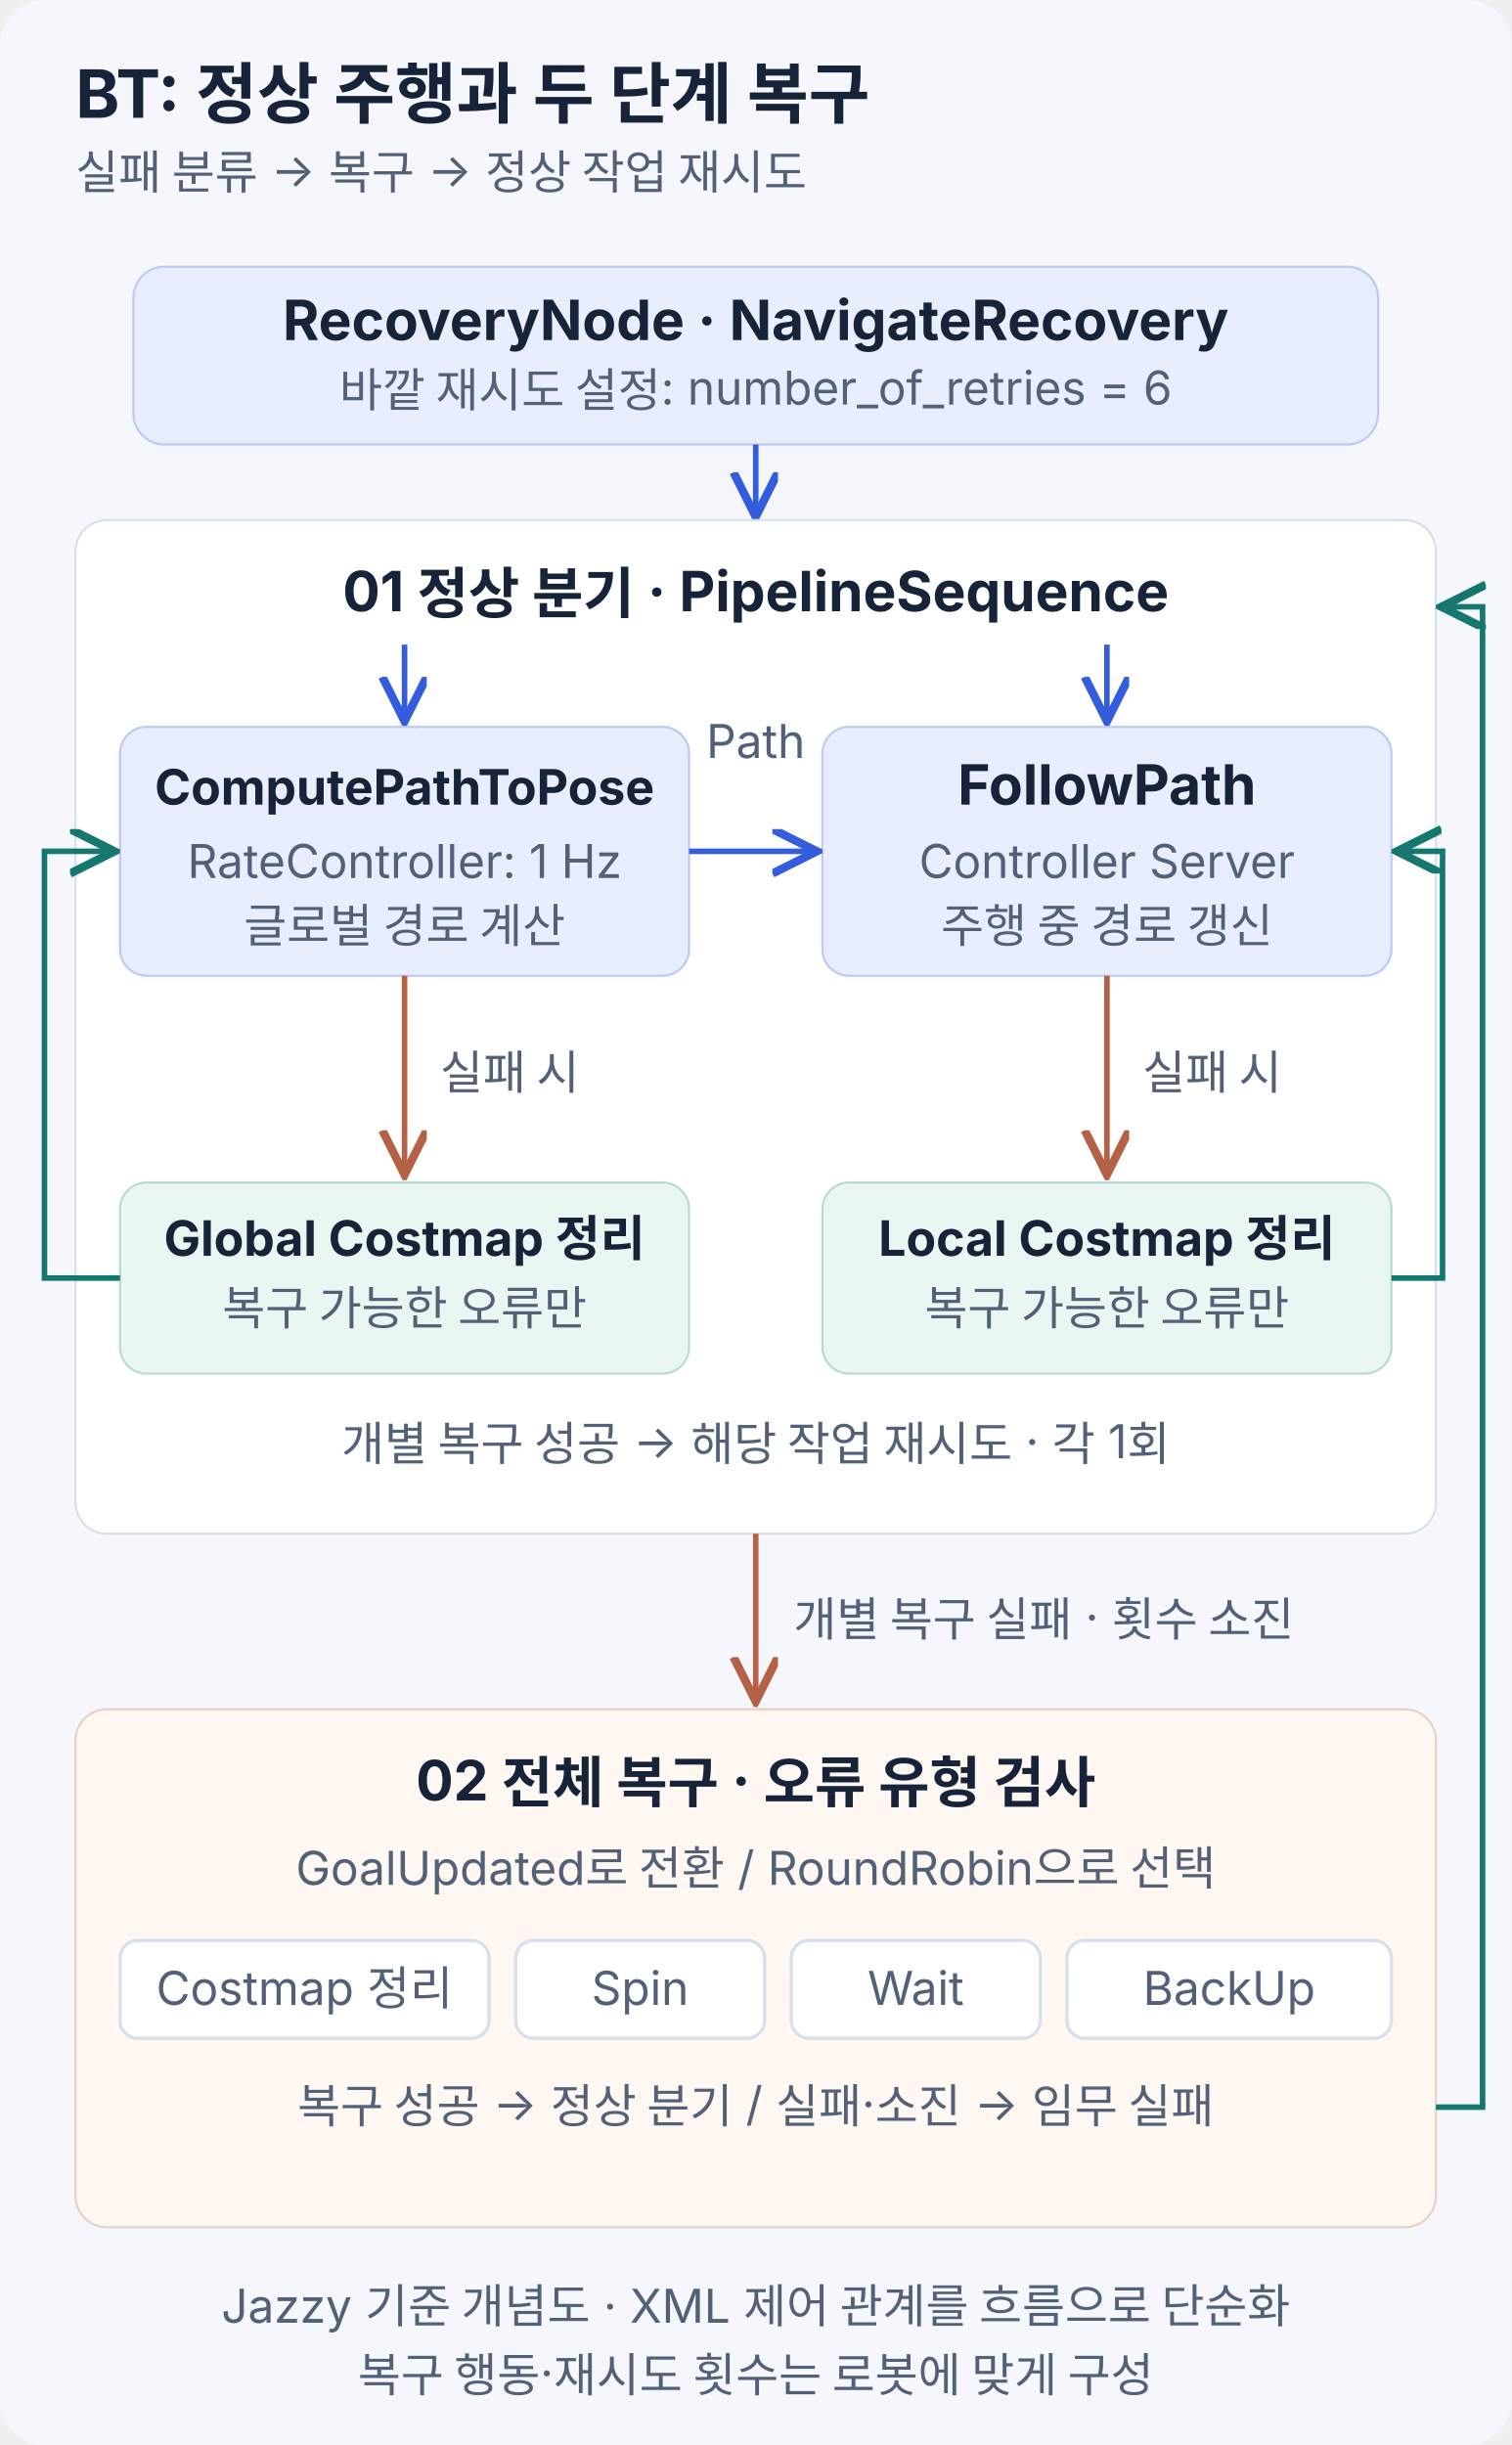
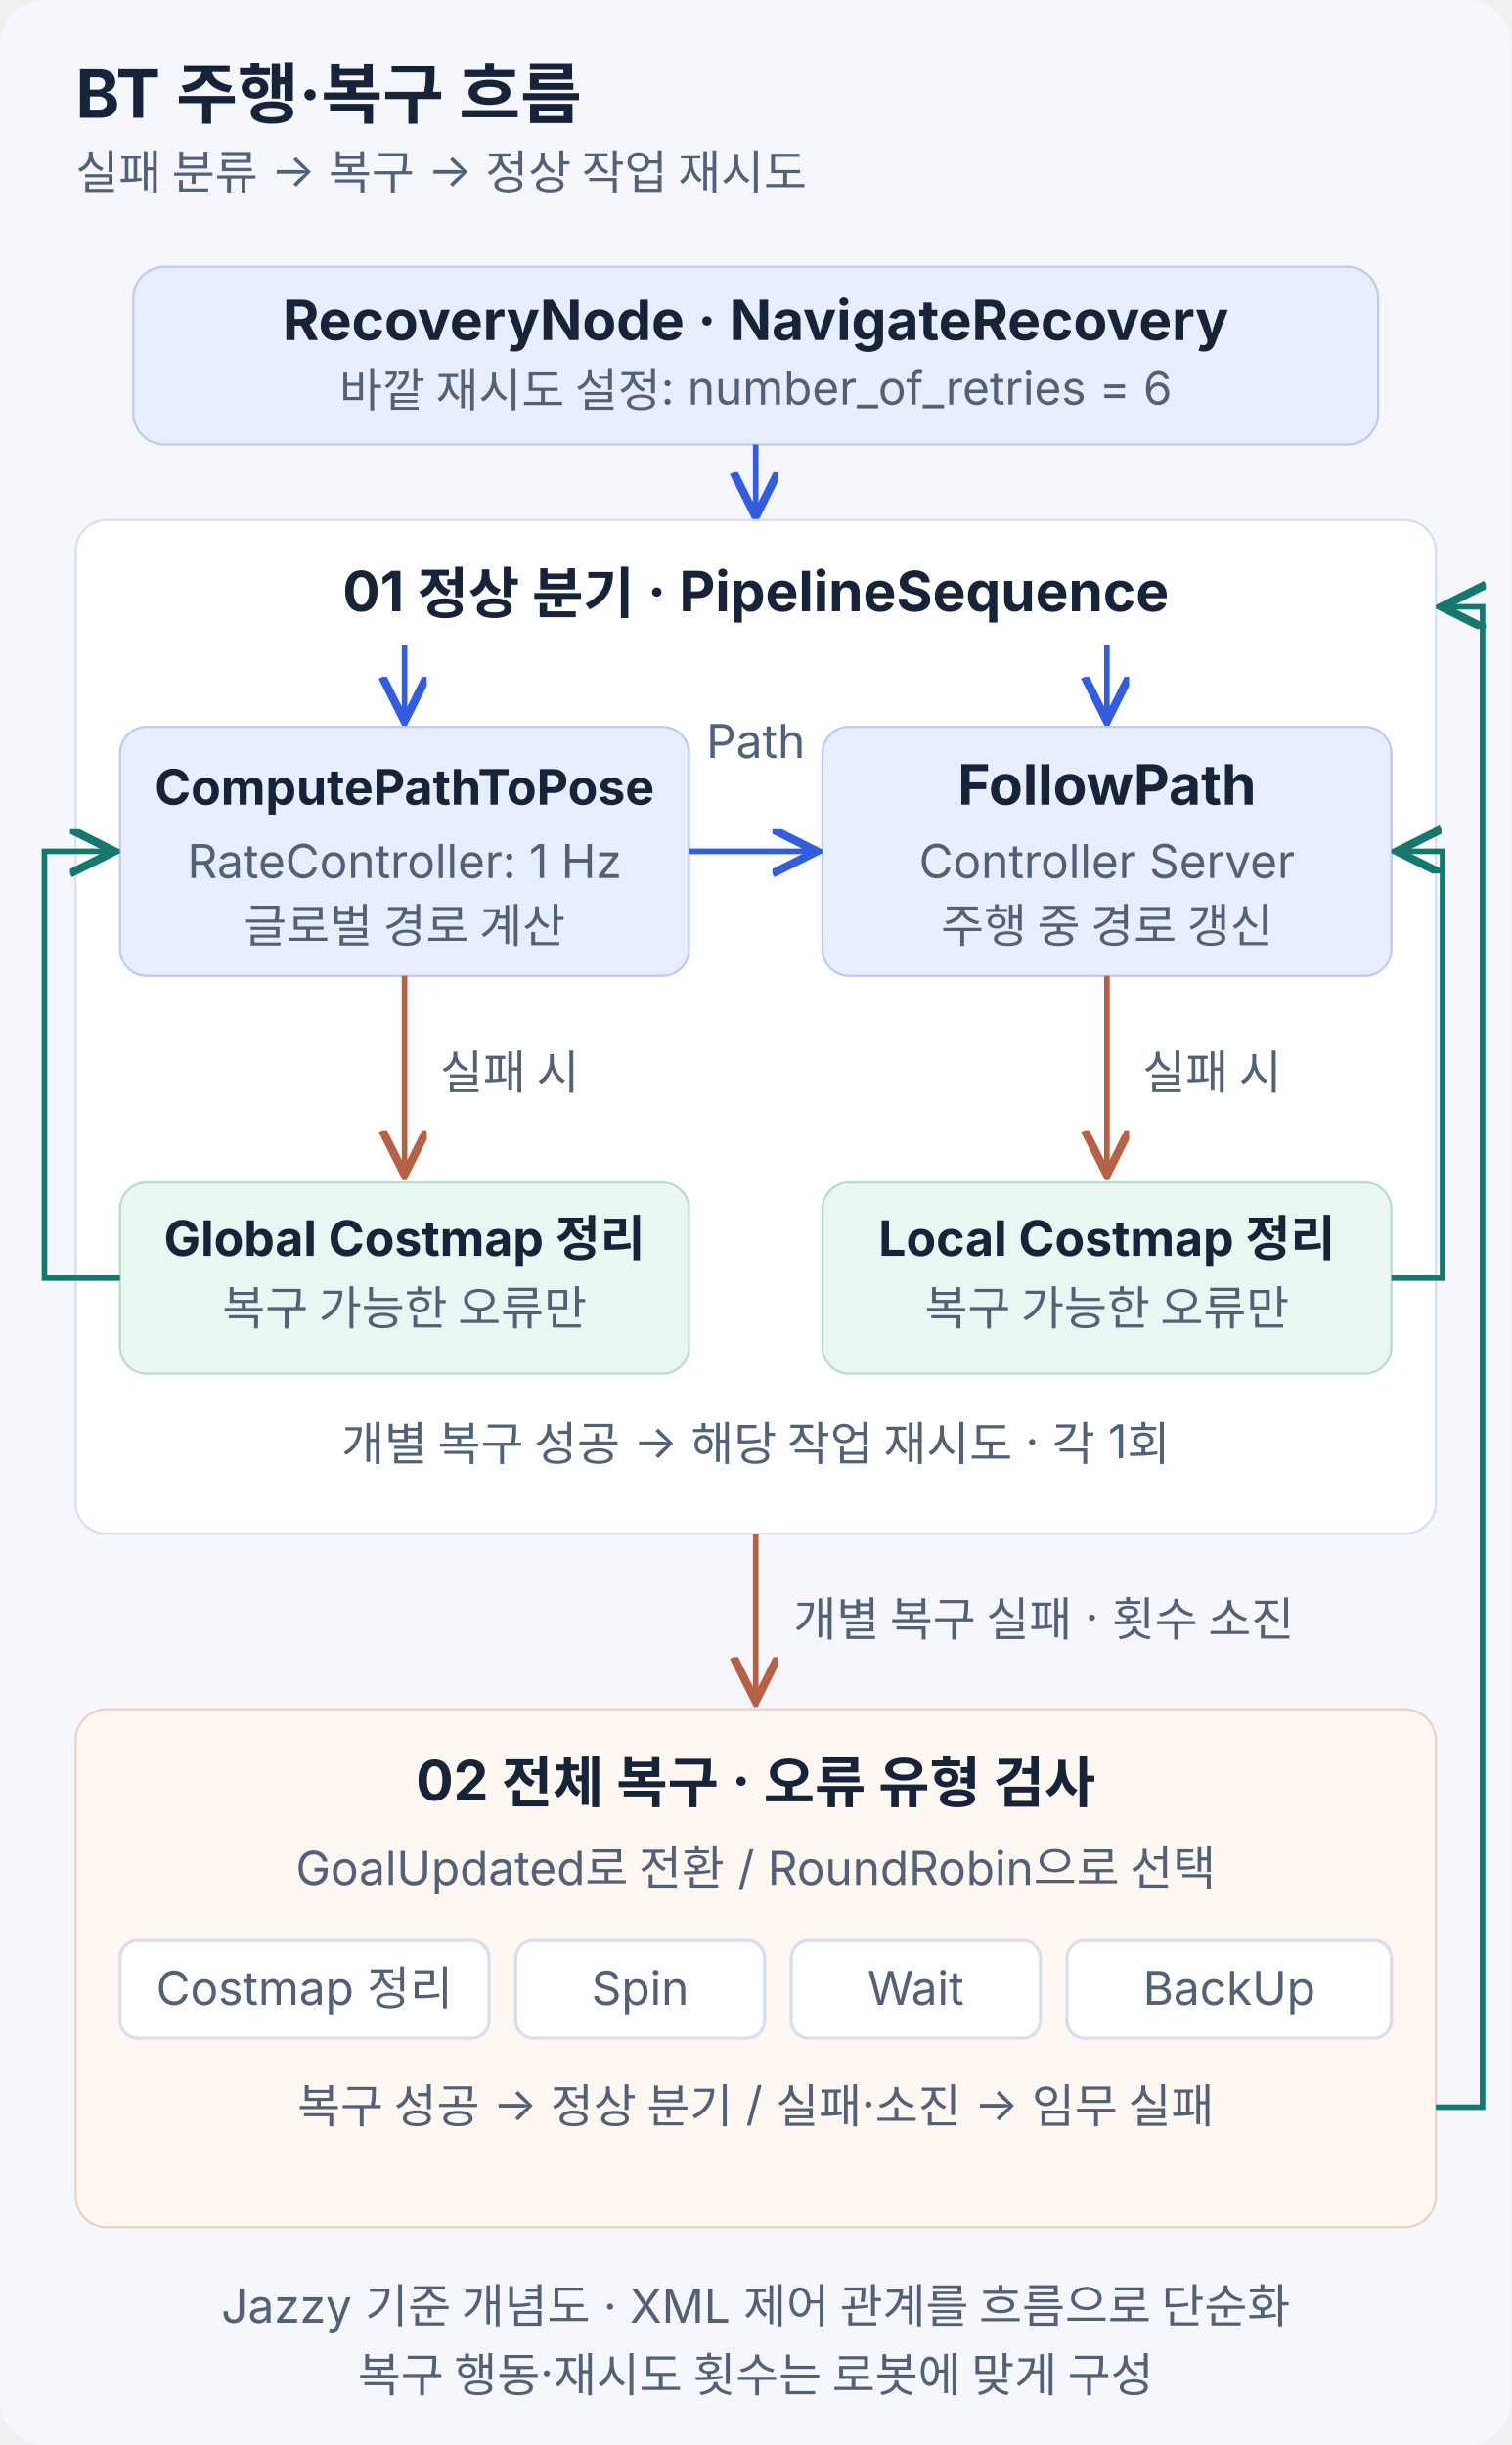
<svg xmlns="http://www.w3.org/2000/svg" width="680" height="1100" viewBox="0 0 680 1100" role="img" aria-labelledby="title desc">
  <defs>
    <marker id="arrow" markerWidth="9" markerHeight="9" refX="7" refY="4" orient="auto">
      <path d="M0 0 8 4 0 8" fill="none" stroke="#345dde" stroke-width="1.5" />
    </marker>
    <marker id="failure" markerWidth="9" markerHeight="9" refX="7" refY="4" orient="auto">
      <path d="M0 0 8 4 0 8" fill="none" stroke="#b56146" stroke-width="1.5" />
    </marker>
    <marker id="retry" markerWidth="9" markerHeight="9" refX="7" refY="4" orient="auto">
      <path d="M0 0 8 4 0 8" fill="none" stroke="#15786f" stroke-width="1.5" />
    </marker>
    <style>
      text{font-family:system-ui,-apple-system,"Noto Sans KR",sans-serif;fill:#172339}
      .title{font-size:30px;font-weight:750}.label{font-size:25px;font-weight:700}.small{font-size:22px;font-weight:700}.note{font-size:21px;fill:#526178}
      .card{fill:#fff;stroke:#d8e0ed;stroke-width:1.5}.flow{fill:none;stroke:#345dde;stroke-width:2.5;marker-end:url(#arrow)}
      .fail{fill:none;stroke:#b56146;stroke-width:2.5;marker-end:url(#failure)}.retry{fill:none;stroke:#15786f;stroke-width:2.5;marker-end:url(#retry)}
    </style>
  </defs>
  <rect width="680" height="1100" rx="20" fill="#f5f7fc" />
-   <text x="34" y="53" class="title">BT: 정상 주행과 두 단계 복구</text>
+   <text x="34" y="53" class="title">BT 주행·복구 흐름</text>
  <text x="34" y="85" class="note">실패 분류 → 복구 → 정상 작업 재시도</text>
  <rect x="60" y="120" width="560" height="80" rx="14" fill="#e9eeff" stroke="#bdcaf6" />
  <text x="340" y="153" text-anchor="middle" class="label">RecoveryNode · NavigateRecovery</text>
  <text x="340" y="183" text-anchor="middle" class="note">바깥 재시도 설정: number_of_retries = 6</text>
  <path d="M340 200 V230" class="flow" />
  <rect x="34" y="234" width="612" height="456" rx="14" fill="#fff" stroke="#d8e0ed" />
  <text x="340" y="275" text-anchor="middle" class="label">01  정상 분기 · PipelineSequence</text>
  <path d="M182 290 V322" class="flow" />
  <path d="M498 290 V322" class="flow" />
  <rect x="54" y="327" width="256" height="112" rx="12" fill="#e9eeff" stroke="#bdcaf6" />
  <rect x="370" y="327" width="256" height="112" rx="12" fill="#e9eeff" stroke="#bdcaf6" />
  <text x="182" y="362" text-anchor="middle" class="small">ComputePathToPose</text>
  <text x="182" y="395" text-anchor="middle" class="note">RateController: 1 Hz</text>
  <text x="182" y="424" text-anchor="middle" class="note">글로벌 경로 계산</text>
  <text x="498" y="362" text-anchor="middle" class="label">FollowPath</text>
  <text x="498" y="395" text-anchor="middle" class="note">Controller Server</text>
  <text x="498" y="424" text-anchor="middle" class="note">주행 중 경로 갱신</text>
  <path d="M310 383 H365" class="flow" />
  <text x="340" y="341" text-anchor="middle" class="note">Path</text>
  <path d="M182 439 V526" class="fail" />
  <path d="M498 439 V526" class="fail" />
  <text x="198" y="490" class="note">실패 시</text>
  <text x="514" y="490" class="note">실패 시</text>
  <rect x="54" y="532" width="256" height="86" rx="12" fill="#eaf6f2" stroke="#b9dcd2" />
  <rect x="370" y="532" width="256" height="86" rx="12" fill="#eaf6f2" stroke="#b9dcd2" />
  <text x="182" y="565" text-anchor="middle" class="small">Global Costmap 정리</text>
  <text x="182" y="596" text-anchor="middle" class="note">복구 가능한 오류만</text>
  <text x="498" y="565" text-anchor="middle" class="small">Local Costmap 정리</text>
  <text x="498" y="596" text-anchor="middle" class="note">복구 가능한 오류만</text>
  <path d="M54 575 H20 V383 H49" class="retry" />
  <path d="M626 575 H649 V383 H631" class="retry" />
  <text x="340" y="657" text-anchor="middle" class="note">개별 복구 성공 → 해당 작업 재시도 · 각 1회</text>
  <path d="M340 690 V763" class="fail" />
  <text x="357" y="736" class="note">개별 복구 실패 · 횟수 소진</text>
  <rect x="34" y="769" width="612" height="233" rx="14" fill="#fff7f1" stroke="#e8d2c5" />
  <text x="340" y="810" text-anchor="middle" class="label">02  전체 복구 · 오류 유형 검사</text>
  <text x="340" y="848" text-anchor="middle" class="note">GoalUpdated로 전환 / RoundRobin으로 선택</text>
  <rect x="54" y="873" width="166" height="44" rx="8" class="card" />
  <rect x="232" y="873" width="112" height="44" rx="8" class="card" />
  <rect x="356" y="873" width="112" height="44" rx="8" class="card" />
  <rect x="480" y="873" width="146" height="44" rx="8" class="card" />
  <text x="137" y="902" text-anchor="middle" class="note">Costmap 정리</text>
  <text x="288" y="902" text-anchor="middle" class="note">Spin</text>
  <text x="412" y="902" text-anchor="middle" class="note">Wait</text>
  <text x="553" y="902" text-anchor="middle" class="note">BackUp</text>
  <path d="M646 948 H667 V273 H651" class="retry" />
  <text x="340" y="955" text-anchor="middle" class="note">복구 성공 → 정상 분기 / 실패·소진 → 임무 실패</text>
  <text x="340" y="1045" text-anchor="middle" class="note">Jazzy 기준 개념도 · XML 제어 관계를 흐름으로 단순화</text>
  <text x="340" y="1076" text-anchor="middle" class="note">복구 행동·재시도 횟수는 로봇에 맞게 구성</text>
</svg>
